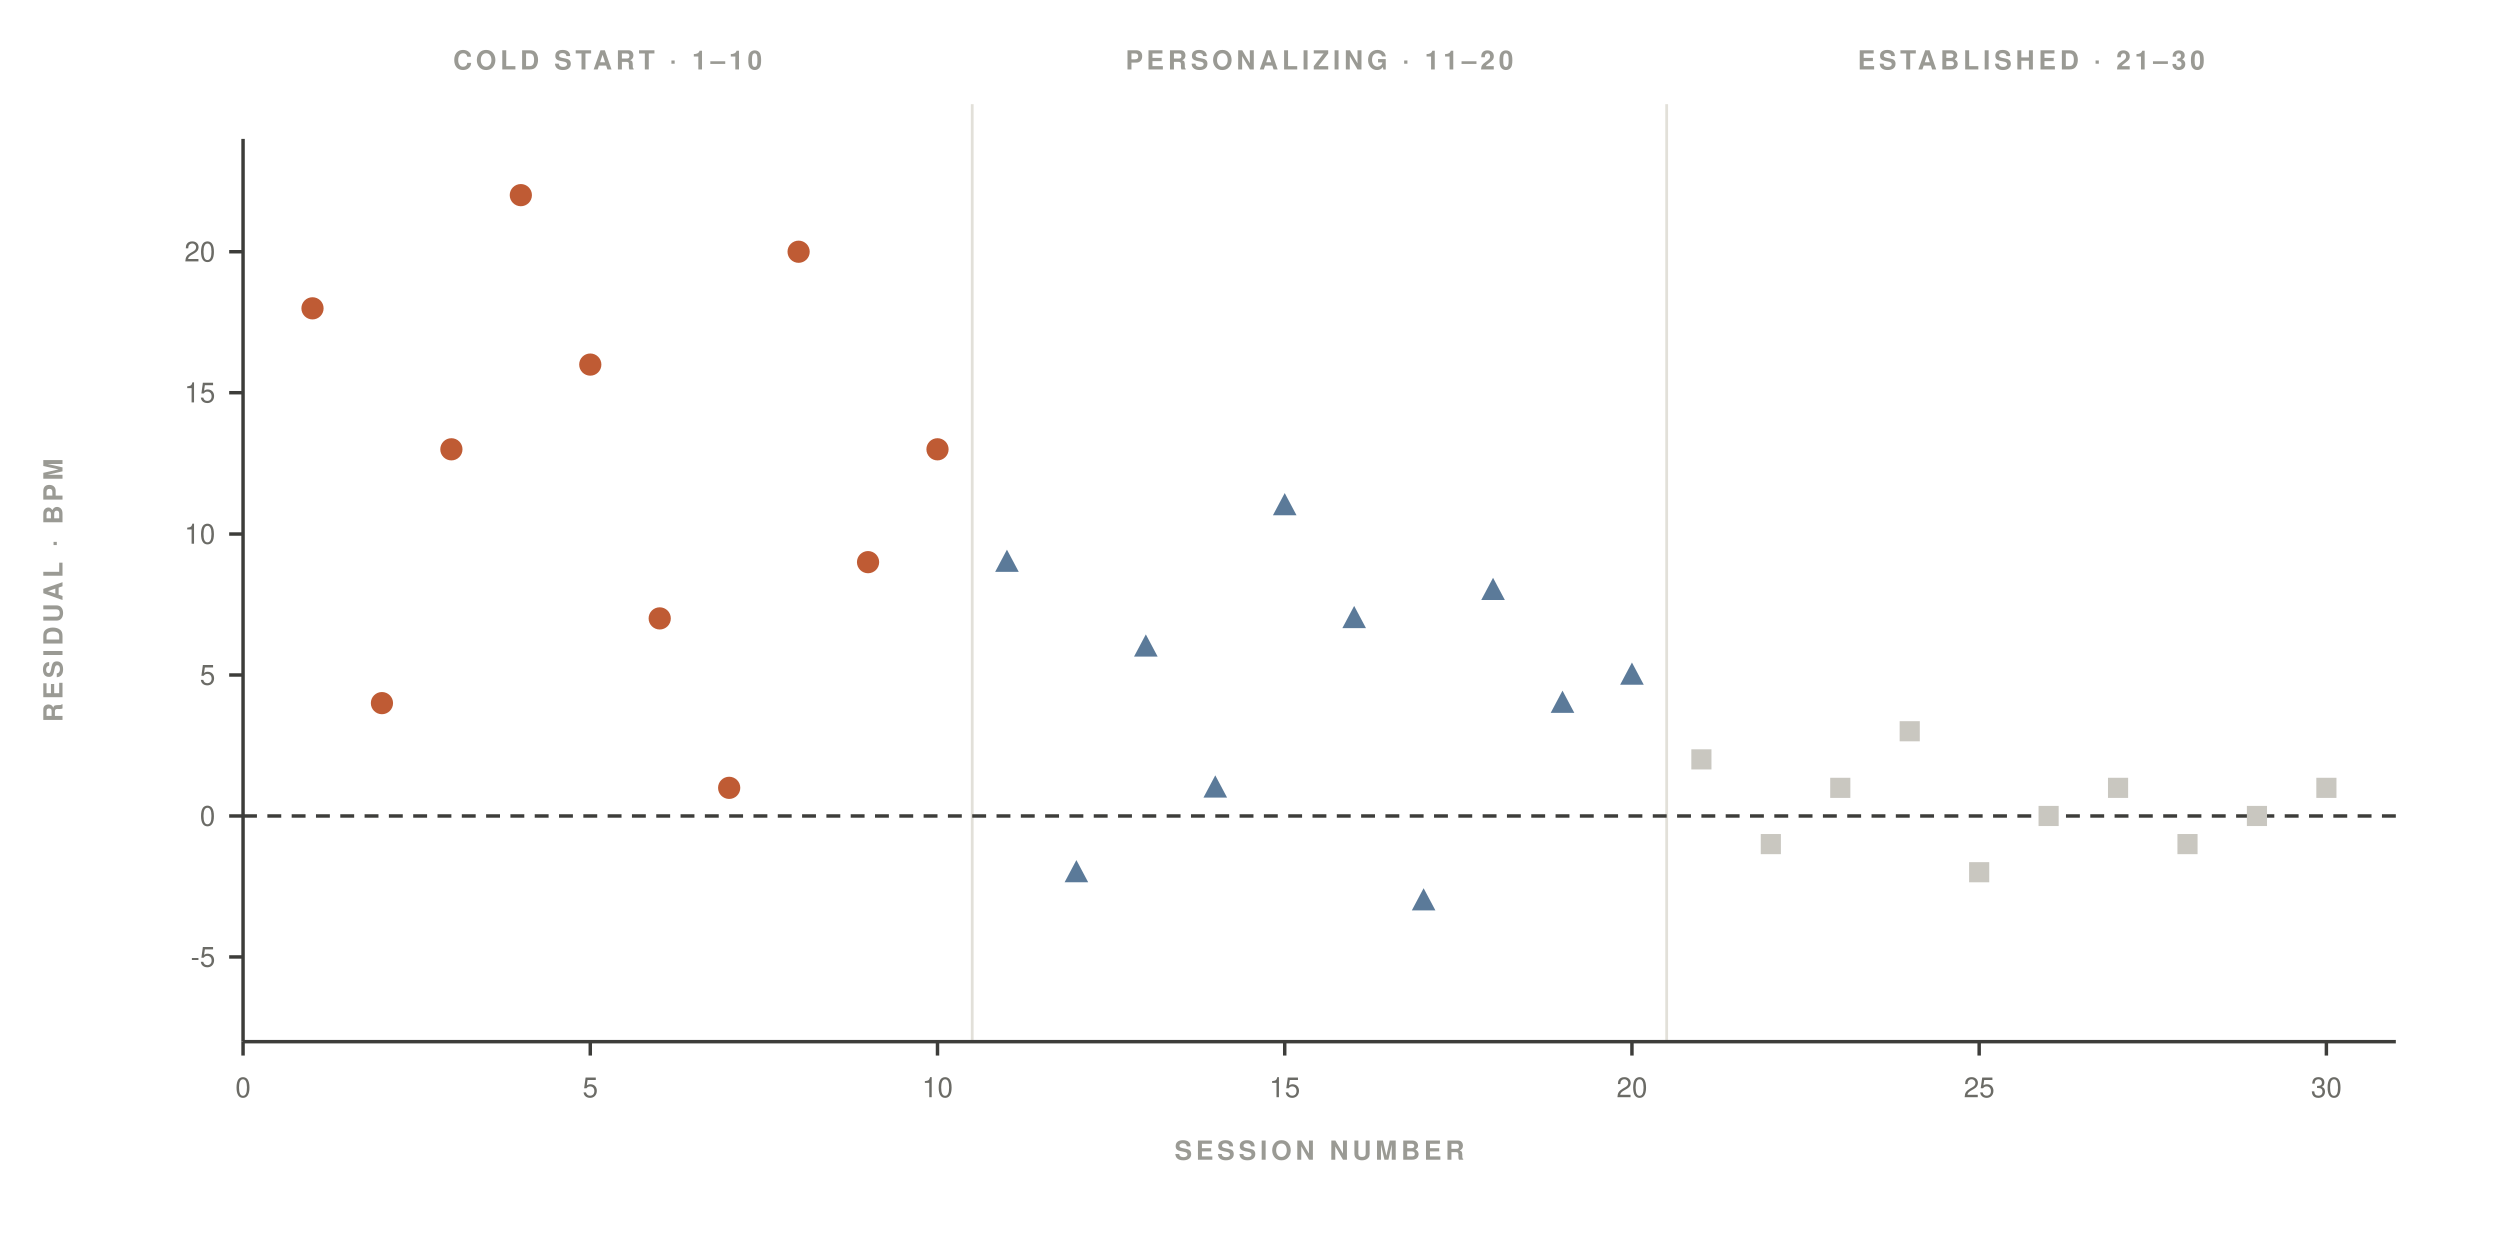
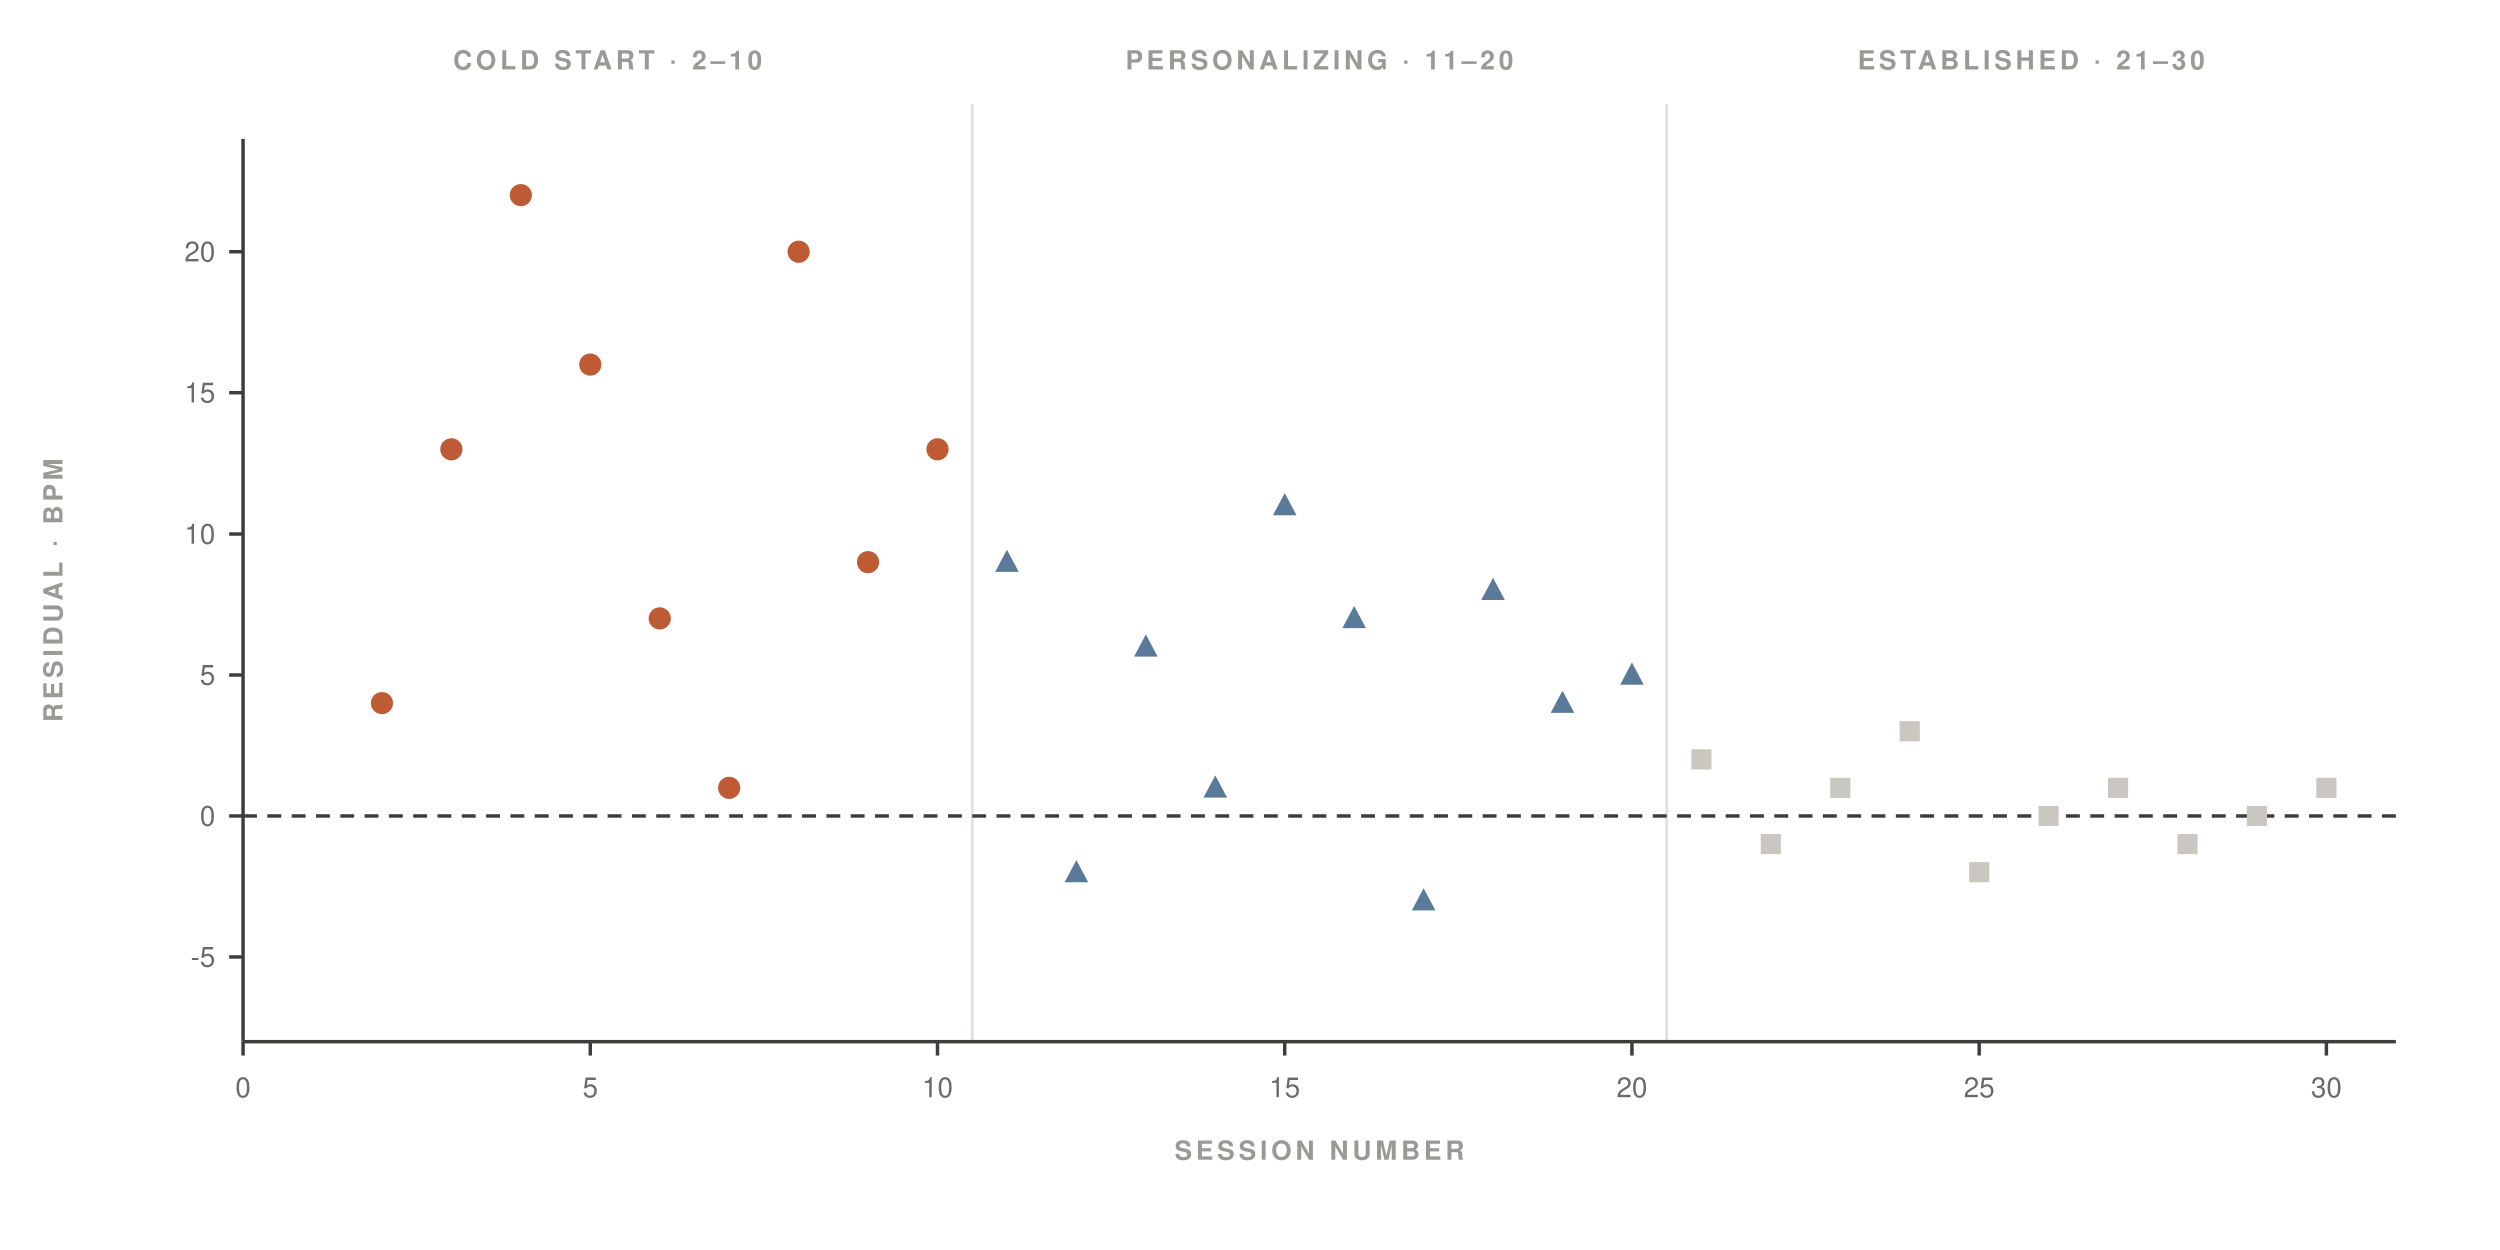
<svg xmlns="http://www.w3.org/2000/svg" viewBox="0 0 720 360" width="720" height="360" font-family="-apple-system, 'SF Pro Text', 'Helvetica Neue', Helvetica, Arial, sans-serif">
  <line x1="280.0" y1="30" x2="280.0" y2="300" stroke="#e2e0d9" stroke-width="0.8" />
  <line x1="480.0" y1="30" x2="480.0" y2="300" stroke="#e2e0d9" stroke-width="0.8" />
  <line x1="70" y1="235.0" x2="690" y2="235.0" stroke="#3d3d3a" stroke-width="1" stroke-dasharray="4 3" />
  <line x1="70" y1="300" x2="690" y2="300" stroke="#3d3d3a" stroke-width="1" />
  <line x1="70" y1="40" x2="70" y2="300" stroke="#3d3d3a" stroke-width="1" />
  <line x1="66" y1="275.6" x2="70" y2="275.6" stroke="#3d3d3a" stroke-width="1" />
  <text x="62" y="278.4" font-size="8" fill="#6b6b66" text-anchor="end">-5</text>
  <line x1="66" y1="235.0" x2="70" y2="235.0" stroke="#3d3d3a" stroke-width="1" />
  <text x="62" y="237.8" font-size="8" fill="#6b6b66" text-anchor="end">0</text>
  <line x1="66" y1="194.4" x2="70" y2="194.4" stroke="#3d3d3a" stroke-width="1" />
  <text x="62" y="197.2" font-size="8" fill="#6b6b66" text-anchor="end">5</text>
  <line x1="66" y1="153.8" x2="70" y2="153.8" stroke="#3d3d3a" stroke-width="1" />
  <text x="62" y="156.6" font-size="8" fill="#6b6b66" text-anchor="end">10</text>
  <line x1="66" y1="113.1" x2="70" y2="113.1" stroke="#3d3d3a" stroke-width="1" />
  <text x="62" y="115.9" font-size="8" fill="#6b6b66" text-anchor="end">15</text>
  <line x1="66" y1="72.5" x2="70" y2="72.5" stroke="#3d3d3a" stroke-width="1" />
  <text x="62" y="75.3" font-size="8" fill="#6b6b66" text-anchor="end">20</text>
  <line x1="70.0" y1="300" x2="70.0" y2="304" stroke="#3d3d3a" stroke-width="1" />
  <text x="70.0" y="316" font-size="8" fill="#6b6b66" text-anchor="middle">0</text>
  <line x1="170.0" y1="300" x2="170.0" y2="304" stroke="#3d3d3a" stroke-width="1" />
  <text x="170.0" y="316" font-size="8" fill="#6b6b66" text-anchor="middle">5</text>
  <line x1="270.0" y1="300" x2="270.0" y2="304" stroke="#3d3d3a" stroke-width="1" />
  <text x="270.0" y="316" font-size="8" fill="#6b6b66" text-anchor="middle">10</text>
  <line x1="370.0" y1="300" x2="370.0" y2="304" stroke="#3d3d3a" stroke-width="1" />
  <text x="370.0" y="316" font-size="8" fill="#6b6b66" text-anchor="middle">15</text>
  <line x1="470.0" y1="300" x2="470.0" y2="304" stroke="#3d3d3a" stroke-width="1" />
  <text x="470.0" y="316" font-size="8" fill="#6b6b66" text-anchor="middle">20</text>
  <line x1="570.0" y1="300" x2="570.0" y2="304" stroke="#3d3d3a" stroke-width="1" />
  <text x="570.0" y="316" font-size="8" fill="#6b6b66" text-anchor="middle">25</text>
  <line x1="670.0" y1="300" x2="670.0" y2="304" stroke="#3d3d3a" stroke-width="1" />
  <text x="670.0" y="316" font-size="8" fill="#6b6b66" text-anchor="middle">30</text>
  <text x="380.0" y="334" font-size="7.6" fill="#9a9a94" font-weight="600" text-anchor="middle" letter-spacing="1.1">SESSION NUMBER</text>
  <text x="18" y="170.0" font-size="7.6" fill="#9a9a94" font-weight="600" text-anchor="middle" letter-spacing="1.1" transform="rotate(-90 18 170.0)">RESIDUAL · BPM</text>
-   <text x="175.0" y="20" font-size="7.6" fill="#9a9a94" font-weight="600" text-anchor="middle" letter-spacing="1.1">COLD START · 1–10</text>
+   <text x="175.0" y="20" font-size="7.6" fill="#9a9a94" font-weight="600" text-anchor="middle" letter-spacing="1.1">COLD START · 2–10</text>
  <text x="380.0" y="20" font-size="7.6" fill="#9a9a94" font-weight="600" text-anchor="middle" letter-spacing="1.1">PERSONALIZING · 11–20</text>
  <text x="585.0" y="20" font-size="7.6" fill="#9a9a94" font-weight="600" text-anchor="middle" letter-spacing="1.1">ESTABLISHED · 21–30</text>
-   <circle cx="90.0" cy="88.8" r="3.2" fill="#bf5b34" />
  <circle cx="110.0" cy="202.5" r="3.2" fill="#bf5b34" />
  <circle cx="130.0" cy="129.4" r="3.2" fill="#bf5b34" />
  <circle cx="150.0" cy="56.2" r="3.2" fill="#bf5b34" />
  <circle cx="170.0" cy="105.0" r="3.2" fill="#bf5b34" />
  <circle cx="190.0" cy="178.1" r="3.2" fill="#bf5b34" />
  <circle cx="210.0" cy="226.9" r="3.2" fill="#bf5b34" />
  <circle cx="230.0" cy="72.5" r="3.2" fill="#bf5b34" />
  <circle cx="250.0" cy="161.9" r="3.2" fill="#bf5b34" />
  <circle cx="270.0" cy="129.4" r="3.2" fill="#bf5b34" />
  <path d="M290.0,158.3 L293.4,164.7 L286.6,164.7 Z" fill="#5b7a99" />
  <path d="M310.0,247.7 L313.4,254.1 L306.6,254.1 Z" fill="#5b7a99" />
  <path d="M330.0,182.7 L333.4,189.1 L326.6,189.1 Z" fill="#5b7a99" />
  <path d="M350.0,223.3 L353.4,229.7 L346.6,229.7 Z" fill="#5b7a99" />
  <path d="M370.0,142.0 L373.4,148.4 L366.6,148.4 Z" fill="#5b7a99" />
  <path d="M390.0,174.5 L393.4,180.9 L386.6,180.9 Z" fill="#5b7a99" />
  <path d="M410.0,255.8 L413.4,262.2 L406.6,262.2 Z" fill="#5b7a99" />
  <path d="M430.0,166.4 L433.4,172.8 L426.6,172.8 Z" fill="#5b7a99" />
  <path d="M450.0,198.9 L453.4,205.3 L446.6,205.3 Z" fill="#5b7a99" />
  <path d="M470.0,190.8 L473.4,197.2 L466.6,197.2 Z" fill="#5b7a99" />
  <rect x="487.1" y="215.8" width="5.8" height="5.8" fill="#c9c7c0" />
  <rect x="507.1" y="240.2" width="5.8" height="5.8" fill="#c9c7c0" />
  <rect x="527.1" y="224.0" width="5.8" height="5.8" fill="#c9c7c0" />
  <rect x="547.1" y="207.7" width="5.8" height="5.8" fill="#c9c7c0" />
  <rect x="567.1" y="248.3" width="5.8" height="5.8" fill="#c9c7c0" />
  <rect x="587.1" y="232.1" width="5.8" height="5.8" fill="#c9c7c0" />
  <rect x="607.1" y="224.0" width="5.8" height="5.8" fill="#c9c7c0" />
  <rect x="627.1" y="240.2" width="5.8" height="5.8" fill="#c9c7c0" />
  <rect x="647.1" y="232.1" width="5.8" height="5.8" fill="#c9c7c0" />
  <rect x="667.1" y="224.0" width="5.8" height="5.8" fill="#c9c7c0" />
</svg>
